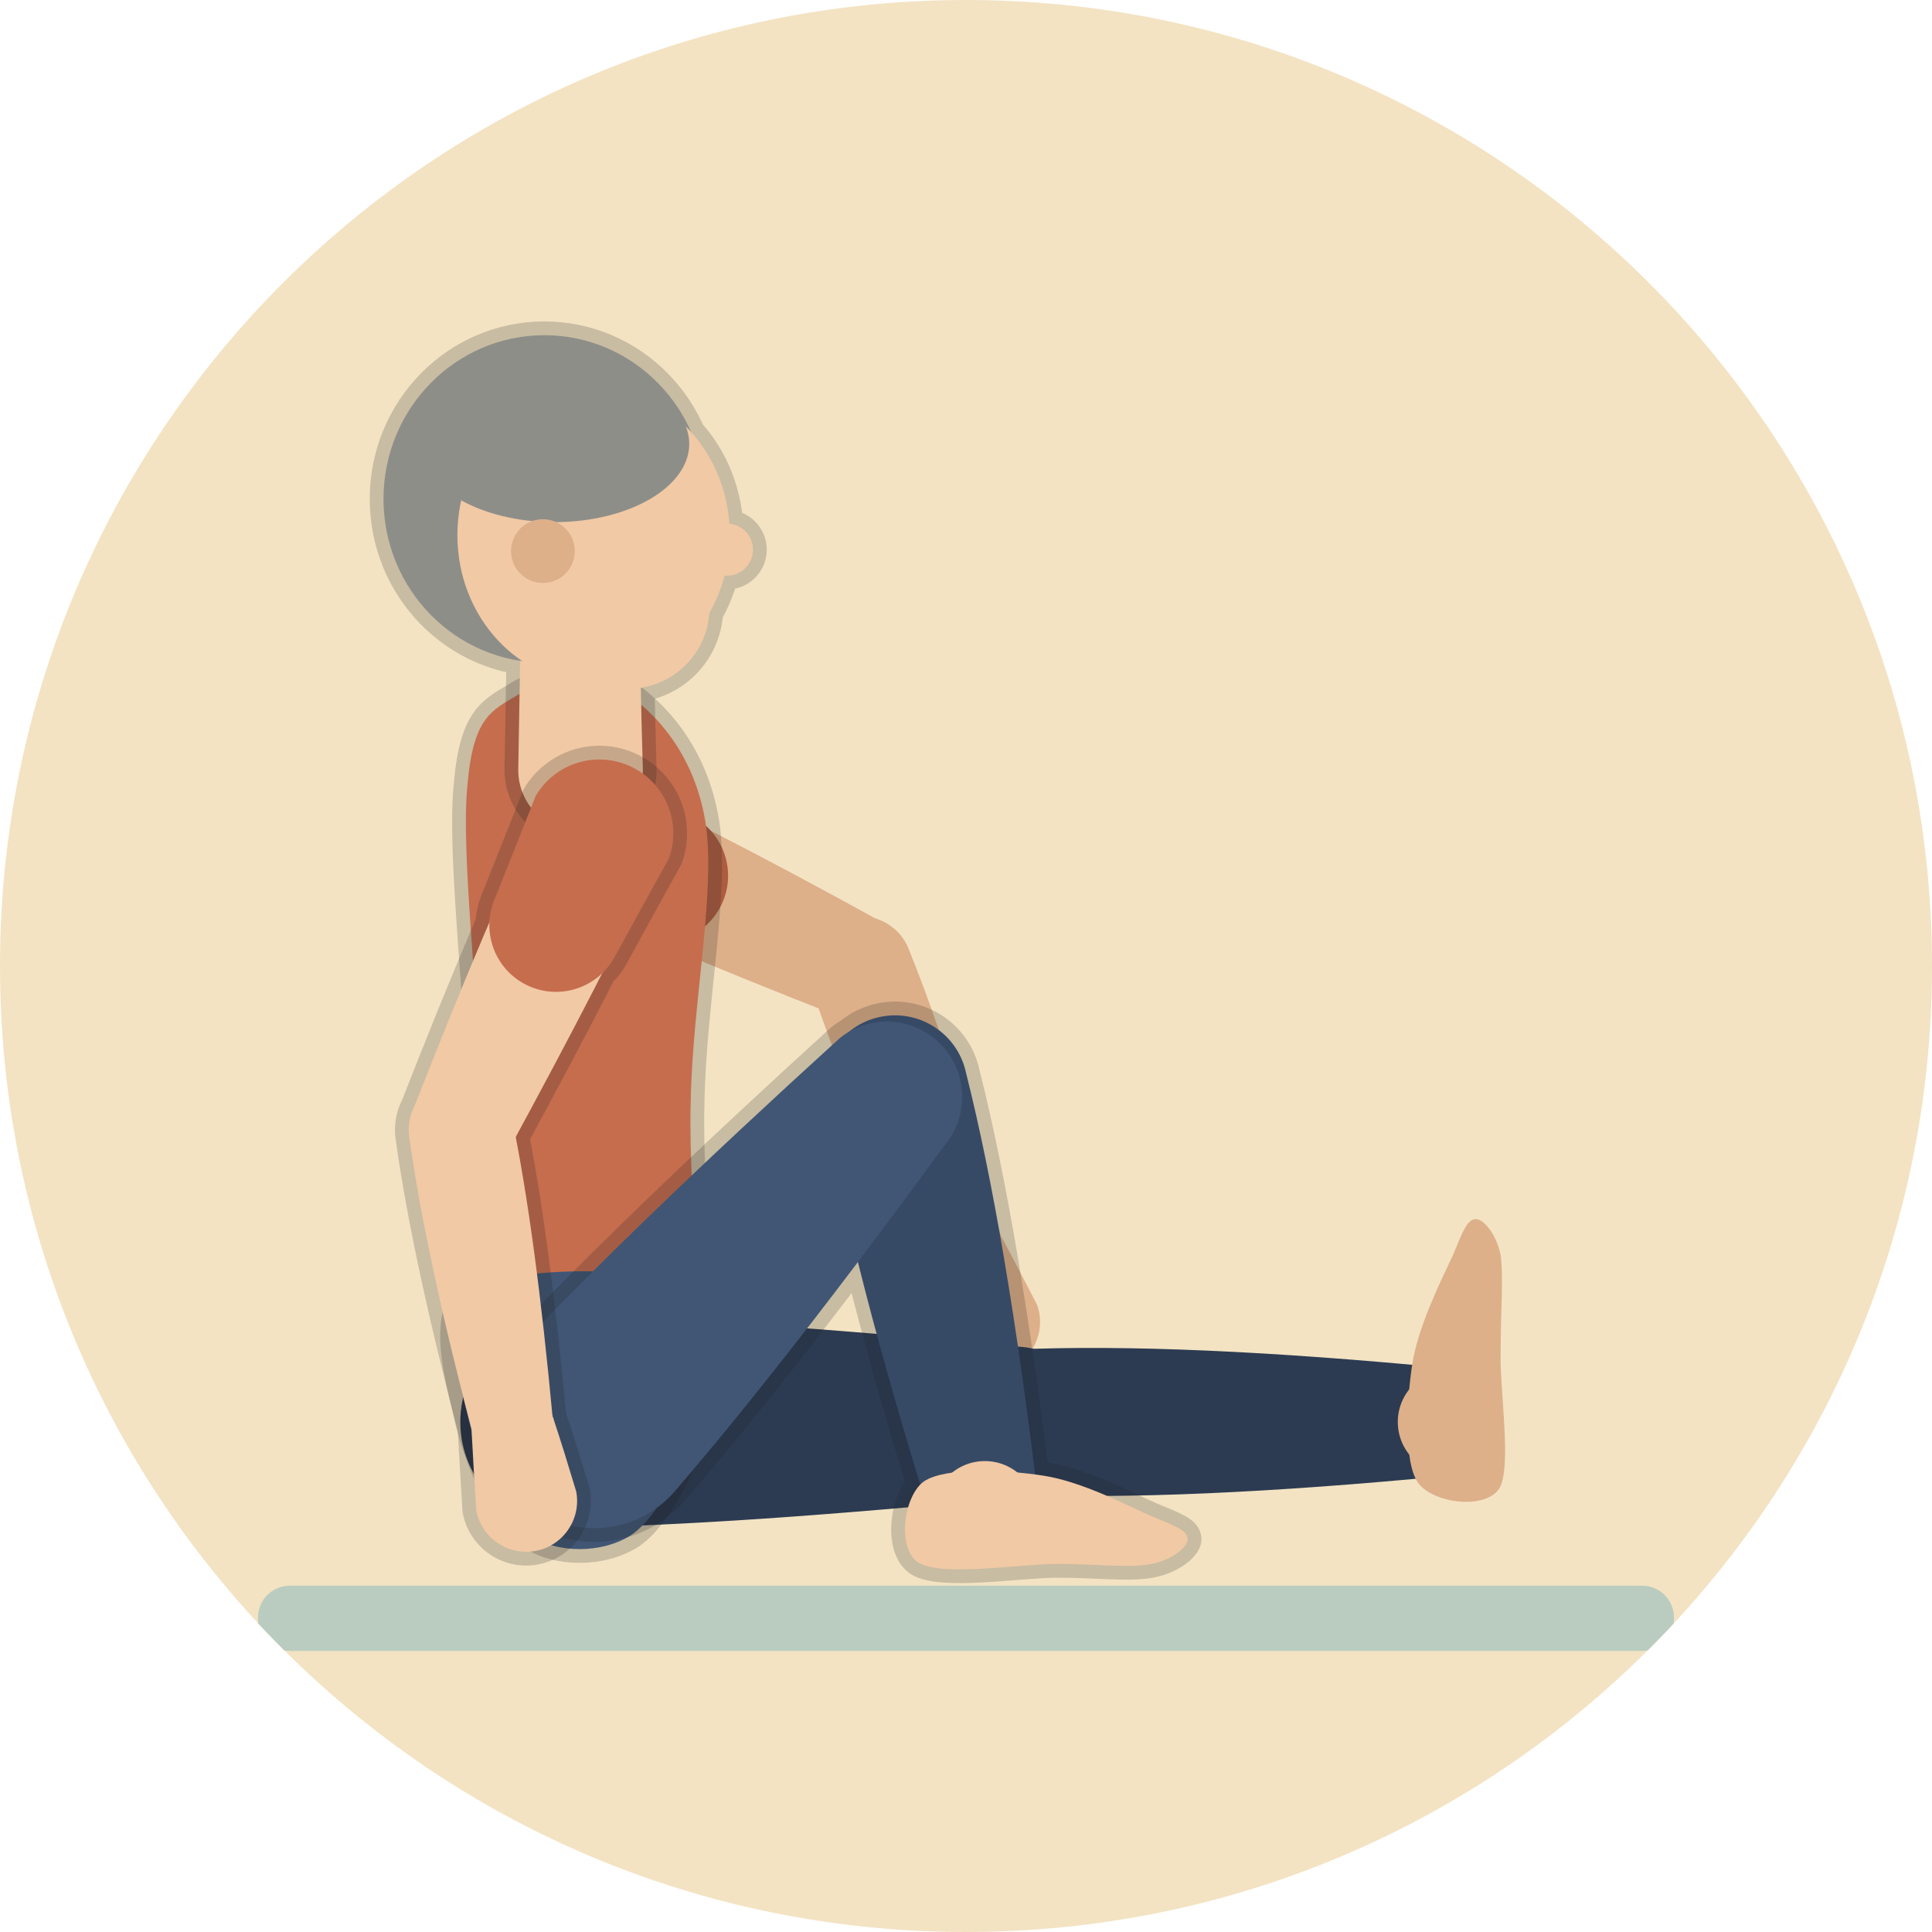
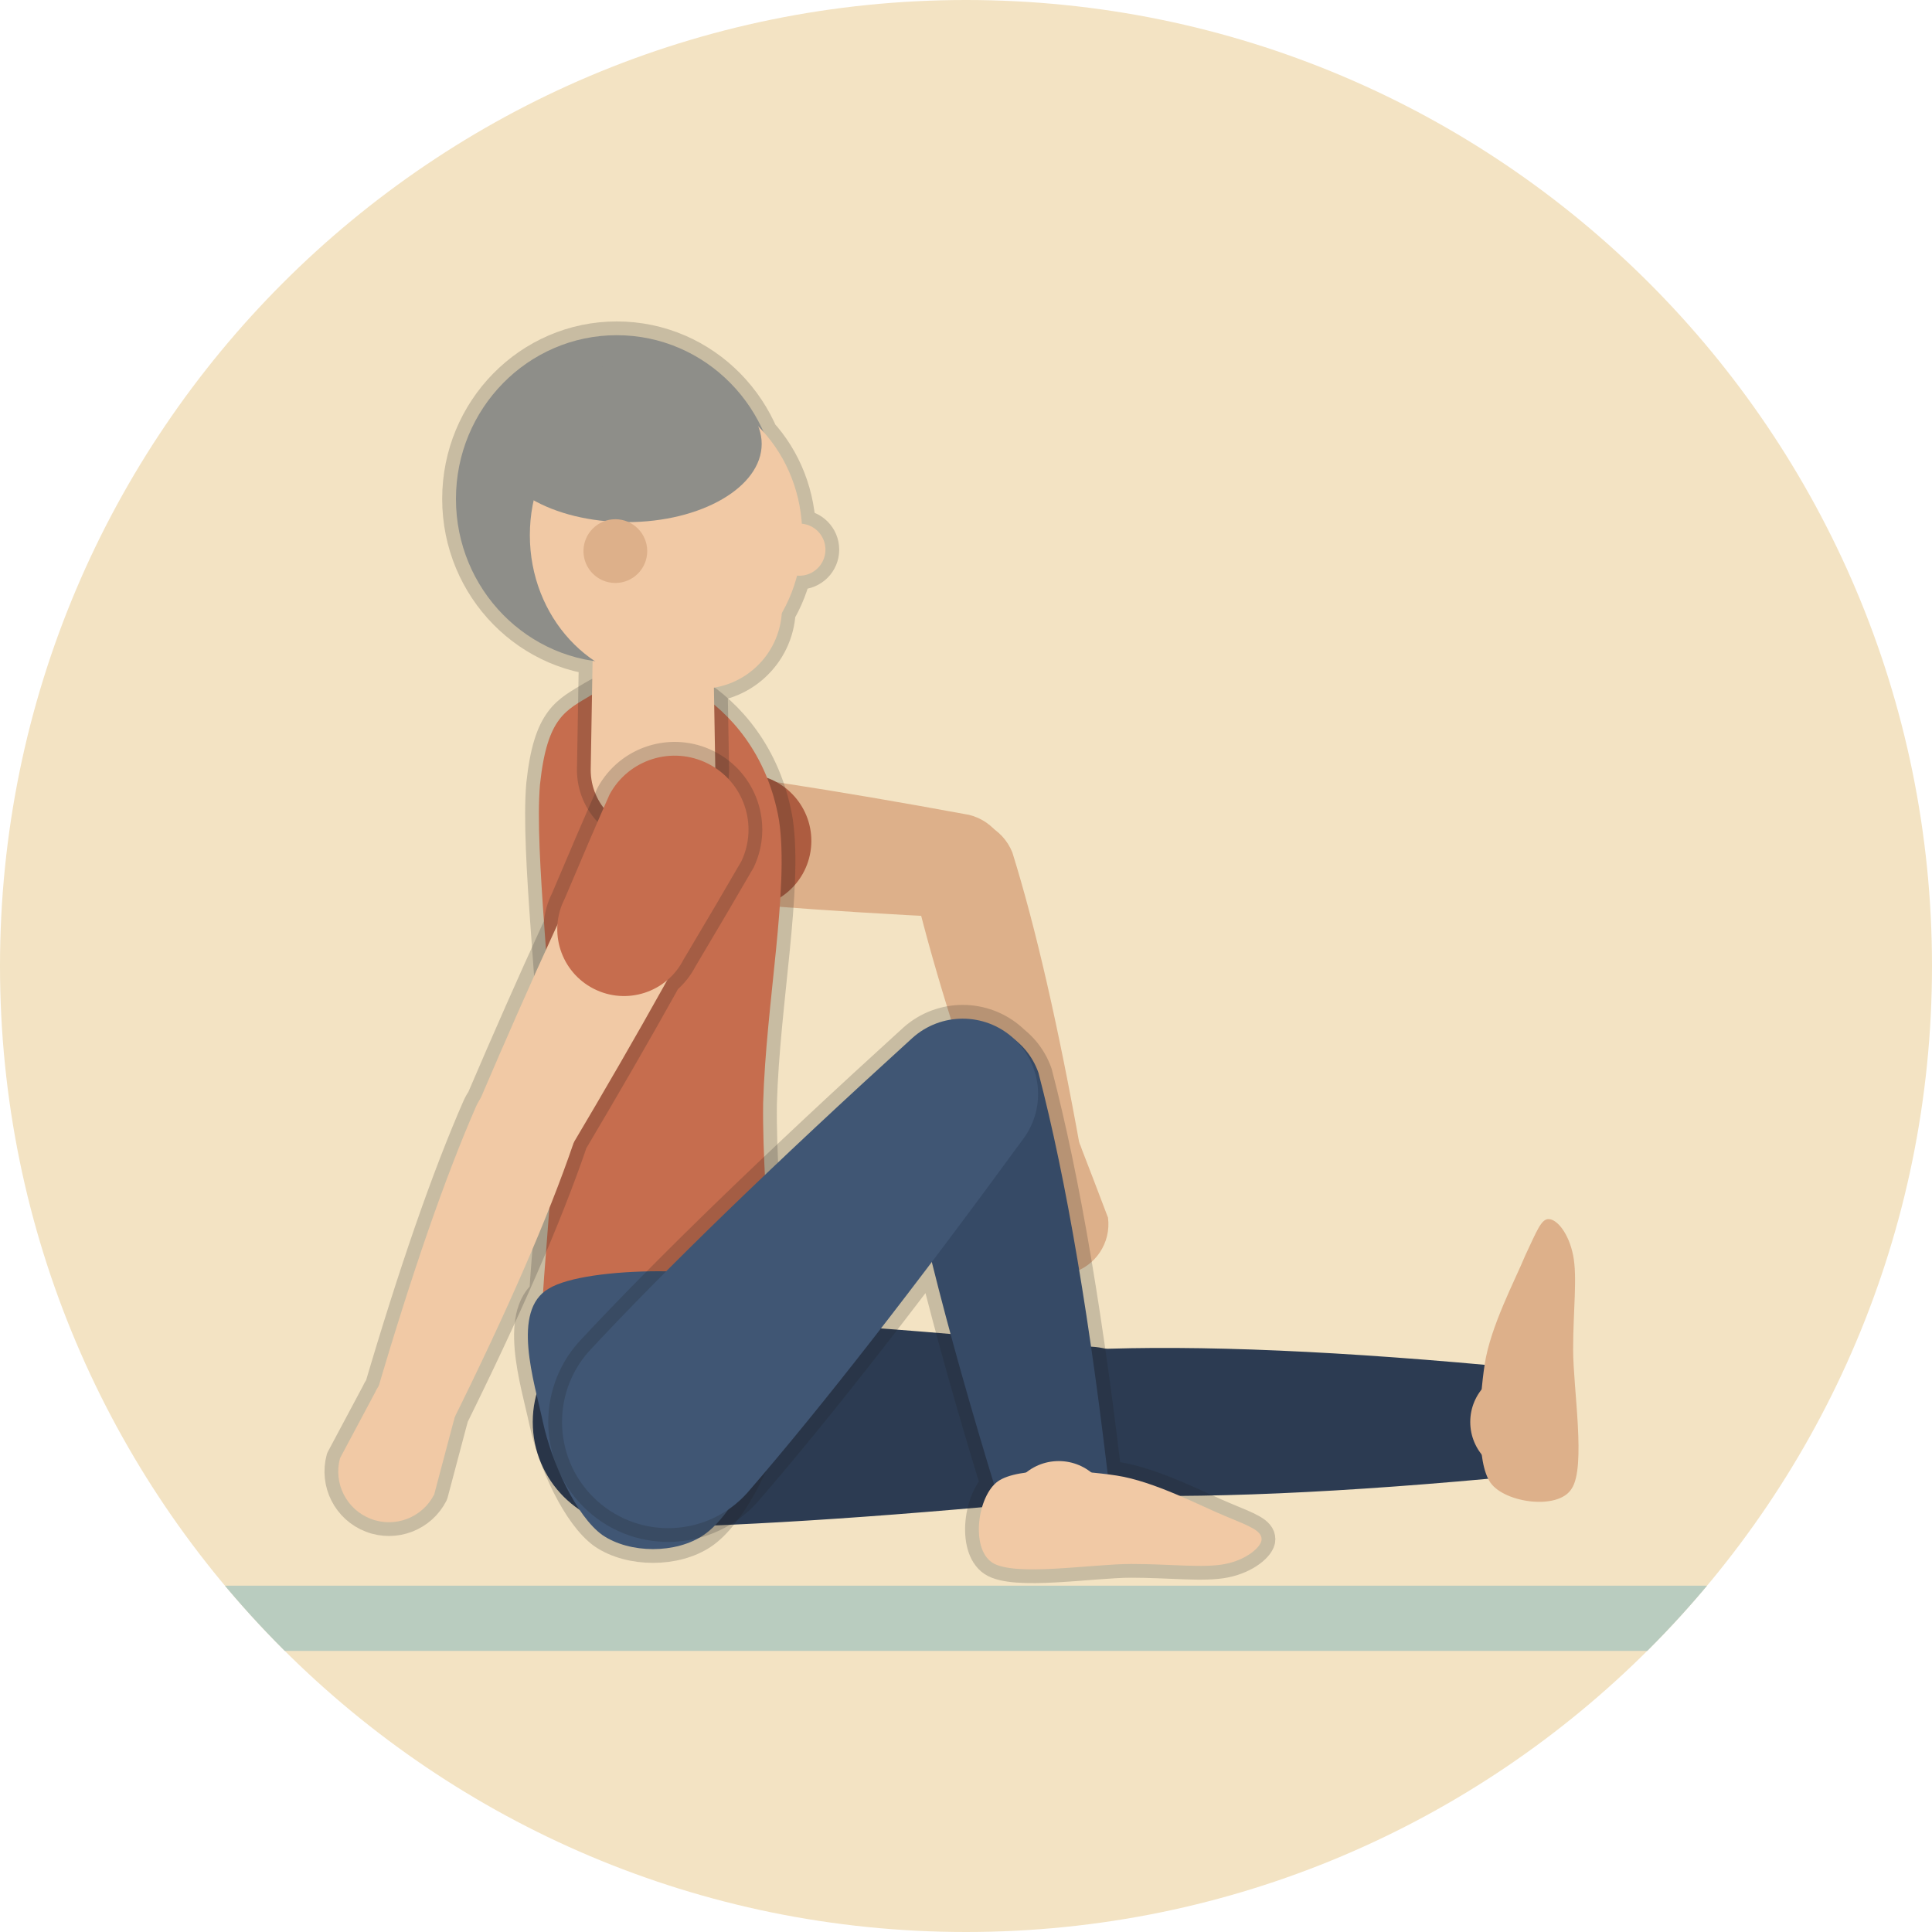
<svg xmlns="http://www.w3.org/2000/svg" viewBox="0 0 200 200" width="400" height="400" role="img" aria-label="Seated figure in profile with one leg extended, the other knee raised and crossed over, one hand behind.">
  <circle cx="100" cy="100" r="100" fill="#F3E3C3" />
  <clipPath id="call7ff">
    <circle cx="100" cy="100" r="100" />
  </clipPath>
  <g clip-path="url(#call7ff)">
    <g transform="translate(100.0 164.9) scale(1.500)">
-       <rect x="-48.86" y="-0.5" width="97.72" height="4.5" rx="2.2" fill="#B9CCBF" />
+       <rect x="-53.926" y="-0.5" width="107.851" height="4.5" rx="2.2" fill="#B9CCBF" />
      <g>
-         <path d="M-30.0 -48.8Q-22.1 -45.0 -8.8 -39.8A3.6 3.6 0 0 0 -5.8 -46.3Q-18.3 -53.2 -26.3 -56.8A4.4 4.4 0 0 0 -30.0 -48.8Z" fill="#DDB08A" />
-         <path d="M-30.3 -48.2Q-27.5 -47.1 -23.0 -45.3A4.6 4.6 0 0 0 -19.1 -53.7Q-23.4 -56.0 -26.0 -57.4A5.1 5.1 0 0 0 -30.3 -48.2Z" fill="#AD5C40" />
-         <path d="M-10.7 -41.9Q-8.2 -34.3 -2.7 -22.4A2.8 2.8 0 0 0 2.5 -24.3Q-0.9 -36.9 -3.9 -44.3A3.6 3.6 0 0 0 -10.7 -41.9Z" fill="#DDB08A" />
-         <path d="M-2.8 -22.4Q-2.4 -20.5 -1.7 -17.5A3.5 3.5 0 0 0 4.9 -19.9Q3.5 -22.6 2.6 -24.3A2.9 2.9 0 0 0 -2.8 -22.4Z" fill="#DDB08A" />
+         <path d="M-23.6 -48.4Q-14.9 -47.3 -0.6 -46.6A3.6 3.6 0 0 0 0.2 -53.7Q-13.9 -56.3 -22.6 -57.2A4.4 4.4 0 0 0 -23.6 -48.4Z" fill="#DDB08A" />
+         <path d="M-23.7 -47.8Q-20.7 -47.6 -15.8 -47.3A4.6 4.6 0 0 0 -14.8 -56.5Q-19.6 -57.3 -22.5 -57.8A5.1 5.1 0 0 0 -23.7 -47.8Z" fill="#AD5C40" />
+         <path d="M-3.7 -49.2Q-1.9 -41.4 2.5 -29.1A2.8 2.8 0 0 0 7.9 -30.6Q5.6 -43.4 3.2 -51.1A3.6 3.6 0 0 0 -3.7 -49.2Z" fill="#DDB08A" />
+         <path d="M2.4 -29.1Q2.6 -27.2 3.1 -24.1A3.5 3.5 0 0 0 9.8 -25.9Q8.7 -28.8 8.0 -30.6A2.9 2.9 0 0 0 2.4 -29.1Z" fill="#DDB08A" />
      </g>
      <g>
-         <path d="M3.4 -6.8Q14.8 -6.3 33.4 -8.1A3.7 3.7 0 0 0 33.4 -15.5Q14.8 -17.3 3.4 -16.8A5.0 5.0 0 0 0 3.4 -6.8Z" fill="#2C3B52" />
-         <path d="M-27.6 -4.5Q-15.9 -4.7 3.4 -6.6A5.2 5.2 0 0 0 3.4 -17.0Q-15.9 -18.9 -27.6 -19.1A7.3 7.3 0 0 0 -27.6 -4.5Z" fill="#2C3B52" />
-         <path d="M33.4 -8.2A3.6 3.6 0.0 1 0 33.4 -15.4A3.6 3.6 0.0 1 0 33.4 -8.2Z" fill="#DDB08A" />
-         <path d="M31.2 -7.6C32.2 -6.2 35.8 -5.7 36.8 -7.2C37.7 -8.7 36.8 -14.1 36.9 -16.8C36.9 -19.5 37.1 -21.8 36.9 -23.3C36.6 -24.8 35.7 -25.8 35.2 -25.8C34.6 -25.8 34.3 -25.0 33.6 -23.3C32.8 -21.6 31.2 -18.4 30.8 -15.8C30.4 -13.2 30.2 -9.0 31.2 -7.6Z" fill="#DDB08A" />
+         <path d="M8.4 -6.8Q19.8 -6.3 38.4 -8.1A3.7 3.7 0 0 0 38.4 -15.5Q19.8 -17.3 8.4 -16.8A5.0 5.0 0 0 0 8.4 -6.8Z" fill="#2C3B52" />
+         <path d="M-22.6 -4.5Q-10.8 -4.7 8.4 -6.6A5.2 5.2 0 0 0 8.4 -17.0Q-10.8 -18.9 -22.6 -19.1A7.3 7.3 0 0 0 -22.6 -4.5Z" fill="#2C3B52" />
+         <path d="M38.4 -8.2A3.6 3.6 0.0 1 0 38.4 -15.4A3.6 3.6 0.0 1 0 38.4 -8.2Z" fill="#DDB08A" />
+         <path d="M36.2 -7.6C37.2 -6.2 40.9 -5.7 41.8 -7.2C42.8 -8.7 41.9 -14.1 41.9 -16.8C41.9 -19.5 42.2 -21.8 41.9 -23.3C41.6 -24.8 40.8 -25.8 40.2 -25.8C39.7 -25.8 39.4 -25.0 38.6 -23.3C37.9 -21.6 36.2 -18.4 35.8 -15.8C35.4 -13.2 35.2 -9.0 36.2 -7.6Z" fill="#DDB08A" />
      </g>
      <g>
-         <path d="M-34.1 -11.8C-35.2 -16.6 -33.4 -26.5 -33.5 -33.8C-33.6 -41.1 -34.9 -51.1 -34.4 -55.8C-34.0 -60.5 -32.7 -60.9 -30.9 -62.0C-29.1 -63.1 -25.8 -63.7 -23.6 -62.2C-21.5 -60.8 -18.8 -58.0 -18.0 -53.3C-17.2 -48.6 -18.9 -40.7 -19.0 -33.8C-19.2 -26.9 -17.7 -16.6 -18.9 -11.8C-20.2 -7.1 -24.1 -5.3 -26.6 -5.3C-29.2 -5.3 -32.9 -7.1 -34.1 -11.8ZM-34.3 -11.8C-34.9 -14.6 -36.5 -19.5 -33.9 -21.0C-31.3 -22.6 -21.3 -22.6 -18.7 -21.0C-16.2 -19.5 -17.9 -14.6 -18.6 -11.8C-19.4 -9.0 -21.2 -5.3 -23.1 -4.0C-25.1 -2.7 -28.3 -2.7 -30.1 -4.0C-32.0 -5.3 -33.6 -9.0 -34.3 -11.8Z" fill="#1E1F1D" stroke="#1E1F1D" stroke-width="1.9" stroke-linejoin="round" opacity="0.2" />
-         <path d="M-34.1 -11.8C-35.2 -16.6 -33.4 -26.5 -33.5 -33.8C-33.6 -41.1 -34.9 -51.1 -34.4 -55.8C-34.0 -60.5 -32.7 -60.9 -30.9 -62.0C-29.1 -63.1 -25.8 -63.7 -23.6 -62.2C-21.5 -60.8 -18.8 -58.0 -18.0 -53.3C-17.2 -48.6 -18.9 -40.7 -19.0 -33.8C-19.2 -26.9 -17.7 -16.6 -18.9 -11.8C-20.2 -7.1 -24.1 -5.3 -26.6 -5.3C-29.2 -5.3 -32.9 -7.1 -34.1 -11.8Z" fill="#C66D4E" />
-         <path d="M-34.3 -11.8C-34.9 -14.6 -36.5 -19.5 -33.9 -21.0C-31.3 -22.6 -21.3 -22.6 -18.7 -21.0C-16.2 -19.5 -17.9 -14.6 -18.6 -11.8C-19.4 -9.0 -21.2 -5.3 -23.1 -4.0C-25.1 -2.7 -28.3 -2.7 -30.1 -4.0C-32.0 -5.3 -33.6 -9.0 -34.3 -11.8Z" fill="#405674" />
+         <path d="M-29.0 -11.8C-30.1 -16.6 -28.4 -26.5 -28.4 -33.8C-28.5 -41.1 -29.8 -51.1 -29.4 -55.8C-28.9 -60.5 -27.6 -60.9 -25.8 -62.0C-24.0 -63.1 -20.7 -63.7 -18.6 -62.2C-16.4 -60.8 -13.7 -58.0 -12.9 -53.3C-12.2 -48.6 -13.8 -40.7 -14.0 -33.8C-14.1 -26.9 -12.6 -16.6 -13.9 -11.8C-15.1 -7.1 -19.1 -5.3 -21.6 -5.3C-24.1 -5.3 -27.9 -7.1 -29.0 -11.8ZM-29.2 -11.8C-29.8 -14.6 -31.4 -19.5 -28.8 -21.0C-26.2 -22.6 -16.2 -22.6 -13.7 -21.0C-11.1 -19.5 -12.9 -14.6 -13.6 -11.8C-14.3 -9.0 -16.2 -5.3 -18.1 -4.0C-20.0 -2.7 -23.2 -2.7 -25.1 -4.0C-26.9 -5.3 -28.6 -9.0 -29.2 -11.8Z" fill="#1E1F1D" stroke="#1E1F1D" stroke-width="1.9" stroke-linejoin="round" opacity="0.2" />
+         <path d="M-29.0 -11.8C-30.1 -16.6 -28.4 -26.5 -28.4 -33.8C-28.5 -41.1 -29.8 -51.1 -29.4 -55.8C-28.9 -60.5 -27.6 -60.9 -25.8 -62.0C-24.0 -63.1 -20.7 -63.7 -18.6 -62.2C-16.4 -60.8 -13.7 -58.0 -12.9 -53.3C-12.2 -48.6 -13.8 -40.7 -14.0 -33.8C-14.1 -26.9 -12.6 -16.6 -13.9 -11.8C-15.1 -7.1 -19.1 -5.3 -21.6 -5.3C-24.1 -5.3 -27.9 -7.1 -29.0 -11.8Z" fill="#C66D4E" />
+         <path d="M-29.2 -11.8C-29.8 -14.6 -31.4 -19.5 -28.8 -21.0C-26.2 -22.6 -16.2 -22.6 -13.7 -21.0C-11.1 -19.5 -12.9 -14.6 -13.6 -11.8C-14.3 -9.0 -16.2 -5.3 -18.1 -4.0C-20.0 -2.7 -23.2 -2.7 -25.1 -4.0C-26.9 -5.3 -28.6 -9.0 -29.2 -11.8Z" fill="#405674" />
      </g>
      <g>
-         <path d="M-22.3 -56.8Q-22.5 -63.1 -22.6 -73.3A4.0 4.0 0 0 0 -30.6 -73.3Q-30.8 -63.1 -30.9 -56.8A4.3 4.3 0 0 0 -22.3 -56.8ZM-29.1 -64.2A11.1 11.3 0.0 1 0 -29.1 -86.8A11.1 11.3 0.0 1 0 -29.1 -64.2ZM-25.7 -62.8A9.4 10.2 0.0 1 0 -25.7 -83.2A9.4 10.2 0.0 1 0 -25.7 -62.8ZM-23.3 -62.4A5.6 5.6 0.0 1 0 -23.3 -73.6A5.6 5.6 0.0 1 0 -23.3 -62.4ZM-16.5 -70.2A1.8 1.8 0.0 1 0 -16.5 -73.8A1.8 1.8 0.0 1 0 -16.5 -70.2ZM-28.4 -73.9A9.3 5.4 0.0 1 0 -28.4 -84.7A9.3 5.4 0.0 1 0 -28.4 -73.9ZM-29.2 -69.7A2.2 2.2 0.0 1 0 -29.2 -74.1A2.2 2.2 0.0 1 0 -29.2 -69.7Z" fill="#1E1F1D" stroke="#1E1F1D" stroke-width="1.9" stroke-linejoin="round" opacity="0.2" />
-         <path d="M-22.3 -56.8Q-22.5 -63.1 -22.6 -73.3A4.0 4.0 0 0 0 -30.6 -73.3Q-30.8 -63.1 -30.9 -56.8A4.3 4.3 0 0 0 -22.3 -56.8Z" fill="#F1C9A5" />
-         <path d="M-29.1 -64.2A11.1 11.3 0.0 1 0 -29.1 -86.8A11.1 11.3 0.0 1 0 -29.1 -64.2Z" fill="#8E8E89" />
-         <path d="M-25.7 -62.8A9.4 10.2 0.0 1 0 -25.7 -83.2A9.4 10.2 0.0 1 0 -25.7 -62.8Z" fill="#F1C9A5" />
-         <path d="M-23.3 -62.4A5.6 5.6 0.0 1 0 -23.3 -73.6A5.6 5.6 0.0 1 0 -23.3 -62.4Z" fill="#F1C9A5" />
-         <path d="M-16.5 -70.2A1.8 1.8 0.0 1 0 -16.5 -73.8A1.8 1.8 0.0 1 0 -16.5 -70.2Z" fill="#F1C9A5" />
-         <path d="M-28.4 -73.9A9.3 5.4 0.0 1 0 -28.4 -84.7A9.3 5.4 0.0 1 0 -28.4 -73.9Z" fill="#8E8E89" />
-         <path d="M-29.2 -69.7A2.2 2.2 0.0 1 0 -29.2 -74.1A2.2 2.2 0.0 1 0 -29.2 -69.7Z" fill="#DDB08A" />
+         <path d="M-17.3 -56.8Q-17.4 -63.1 -17.6 -73.3A4.0 4.0 0 0 0 -25.6 -73.3Q-25.8 -63.1 -25.9 -56.8A4.3 4.3 0 0 0 -17.3 -56.8ZM-24.1 -64.2A11.1 11.3 0.0 1 0 -24.1 -86.8A11.1 11.3 0.0 1 0 -24.1 -64.2ZM-20.7 -62.8A9.4 10.2 0.0 1 0 -20.7 -83.2A9.4 10.2 0.0 1 0 -20.7 -62.8ZM-18.3 -62.4A5.6 5.6 0.0 1 0 -18.3 -73.6A5.6 5.6 0.0 1 0 -18.3 -62.4ZM-11.5 -70.2A1.8 1.8 0.0 1 0 -11.5 -73.8A1.8 1.8 0.0 1 0 -11.5 -70.2ZM-23.4 -73.9A9.3 5.4 0.0 1 0 -23.4 -84.7A9.3 5.4 0.0 1 0 -23.4 -73.9ZM-24.2 -69.7A2.2 2.2 0.0 1 0 -24.2 -74.1A2.2 2.2 0.0 1 0 -24.2 -69.7Z" fill="#1E1F1D" stroke="#1E1F1D" stroke-width="1.9" stroke-linejoin="round" opacity="0.2" />
+         <path d="M-17.3 -56.8Q-17.4 -63.1 -17.6 -73.3A4.0 4.0 0 0 0 -25.6 -73.3Q-25.8 -63.1 -25.9 -56.8A4.3 4.3 0 0 0 -17.3 -56.8Z" fill="#F1C9A5" />
+         <path d="M-24.1 -64.2A11.1 11.3 0.0 1 0 -24.1 -86.8A11.1 11.3 0.0 1 0 -24.1 -64.2Z" fill="#8E8E89" />
+         <path d="M-20.7 -62.8A9.4 10.2 0.0 1 0 -20.7 -83.2A9.4 10.2 0.0 1 0 -20.7 -62.8Z" fill="#F1C9A5" />
+         <path d="M-18.3 -62.4A5.6 5.6 0.0 1 0 -18.3 -73.6A5.6 5.6 0.0 1 0 -18.3 -62.4Z" fill="#F1C9A5" />
+         <path d="M-11.5 -70.2A1.8 1.8 0.0 1 0 -11.5 -73.8A1.8 1.8 0.0 1 0 -11.5 -70.2Z" fill="#F1C9A5" />
+         <path d="M-23.4 -73.9A9.3 5.4 0.0 1 0 -23.4 -84.7A9.3 5.4 0.0 1 0 -23.4 -73.9Z" fill="#8E8E89" />
+         <path d="M-24.2 -69.7A2.2 2.2 0.0 1 0 -24.2 -74.1A2.2 2.2 0.0 1 0 -24.2 -69.7Z" fill="#DDB08A" />
      </g>
      <g>
-         <path d="M-9.8 -33.8Q-7.9 -22.6 -2.3 -4.7A3.7 3.7 0 0 0 5.0 -6.3Q2.8 -24.8 -0.0 -35.9A5.0 5.0 0 0 0 -9.8 -33.8ZM-20.2 -6.9Q-12.5 -15.8 -1.1 -31.4A5.2 5.2 0 0 0 -8.7 -38.3Q-23.0 -25.3 -31.1 -16.7A7.3 7.3 0 0 0 -20.2 -6.9ZM1.3 -1.9A3.6 3.6 0.0 1 0 1.3 -9.1A3.6 3.6 0.0 1 0 1.3 -1.9ZM-2.9 -7.7C-4.3 -6.7 -4.8 -3.1 -3.3 -2.1C-1.7 -1.1 3.7 -2.0 6.3 -2.0C9.0 -2.0 11.3 -1.7 12.8 -2.0C14.3 -2.3 15.3 -3.2 15.3 -3.7C15.3 -4.3 14.5 -4.6 12.8 -5.3C11.2 -6.0 8.0 -7.7 5.3 -8.1C2.7 -8.5 -1.4 -8.7 -2.9 -7.7Z" fill="#1E1F1D" stroke="#1E1F1D" stroke-width="1.9" stroke-linejoin="round" opacity="0.2" />
-         <path d="M-9.8 -33.8Q-7.9 -22.6 -2.3 -4.7A3.7 3.7 0 0 0 5.0 -6.3Q2.8 -24.8 -0.0 -35.9A5.0 5.0 0 0 0 -9.8 -33.8Z" fill="#364A66" />
-         <path d="M-20.2 -6.9Q-12.5 -15.8 -1.1 -31.4A5.2 5.2 0 0 0 -8.7 -38.3Q-23.0 -25.3 -31.1 -16.7A7.3 7.3 0 0 0 -20.2 -6.9Z" fill="#405674" />
-         <path d="M1.3 -1.9A3.6 3.6 0.0 1 0 1.3 -9.1A3.6 3.6 0.0 1 0 1.3 -1.9Z" fill="#F1C9A5" />
-         <path d="M-2.9 -7.7C-4.3 -6.7 -4.8 -3.1 -3.3 -2.1C-1.7 -1.1 3.7 -2.0 6.3 -2.0C9.0 -2.0 11.3 -1.7 12.8 -2.0C14.3 -2.3 15.3 -3.2 15.3 -3.7C15.3 -4.3 14.5 -4.6 12.8 -5.3C11.2 -6.0 8.0 -7.7 5.3 -8.1C2.7 -8.5 -1.4 -8.7 -2.9 -7.7Z" fill="#F1C9A5" />
+         <path d="M-4.7 -33.8Q-2.8 -22.6 2.8 -4.7A3.7 3.7 0 0 0 10.0 -6.3Q7.9 -24.8 5.0 -35.9A5.0 5.0 0 0 0 -4.7 -33.8ZM-15.1 -6.9Q-7.4 -15.8 4.0 -31.4A5.2 5.2 0 0 0 -3.7 -38.3Q-18.0 -25.3 -26.0 -16.7A7.3 7.3 0 0 0 -15.1 -6.9ZM6.4 -1.9A3.6 3.6 0.0 1 0 6.4 -9.1A3.6 3.6 0.0 1 0 6.4 -1.9ZM2.2 -7.7C0.8 -6.7 0.3 -3.1 1.8 -2.1C3.3 -1.1 8.7 -2.0 11.4 -2.0C14.1 -2.0 16.4 -1.7 17.9 -2.0C19.4 -2.3 20.4 -3.2 20.4 -3.7C20.4 -4.3 19.6 -4.6 17.9 -5.3C16.2 -6.0 13.0 -7.7 10.4 -8.1C7.8 -8.5 3.6 -8.7 2.2 -7.7Z" fill="#1E1F1D" stroke="#1E1F1D" stroke-width="1.9" stroke-linejoin="round" opacity="0.2" />
+         <path d="M-4.7 -33.8Q-2.8 -22.6 2.8 -4.7A3.7 3.7 0 0 0 10.0 -6.3Q7.9 -24.8 5.0 -35.9A5.0 5.0 0 0 0 -4.7 -33.8Z" fill="#364A66" />
+         <path d="M-15.1 -6.9Q-7.4 -15.8 4.0 -31.4A5.2 5.2 0 0 0 -3.7 -38.3Q-18.0 -25.3 -26.0 -16.7A7.3 7.3 0 0 0 -15.1 -6.9Z" fill="#405674" />
+         <path d="M6.4 -1.9A3.6 3.6 0.0 1 0 6.4 -9.1A3.6 3.6 0.0 1 0 6.4 -1.9Z" fill="#F1C9A5" />
+         <path d="M2.2 -7.7C0.8 -6.7 0.3 -3.1 1.8 -2.1C3.3 -1.1 8.7 -2.0 11.4 -2.0C14.1 -2.0 16.4 -1.7 17.9 -2.0C19.4 -2.3 20.4 -3.2 20.4 -3.7C20.4 -4.3 19.6 -4.6 17.9 -5.3C16.2 -6.0 13.0 -7.7 10.4 -8.1C7.8 -8.5 3.6 -8.7 2.2 -7.7Z" fill="#F1C9A5" />
      </g>
      <g>
-         <path d="M-29.1 -54.7Q-32.9 -46.8 -38.1 -33.5A3.6 3.6 0 0 0 -31.6 -30.5Q-24.8 -43.0 -21.1 -50.9A4.4 4.4 0 0 0 -29.1 -54.7ZM-29.7 -55.0Q-30.8 -52.2 -32.6 -47.7A4.6 4.6 0 0 0 -24.3 -43.8Q-22.0 -48.0 -20.5 -50.7A5.1 5.1 0 0 0 -29.7 -55.0ZM-38.4 -31.3Q-37.3 -23.4 -34.0 -10.8A2.8 2.8 0 0 0 -28.5 -11.8Q-29.7 -24.8 -31.3 -32.6A3.6 3.6 0 0 0 -38.4 -31.3ZM-34.1 -10.8Q-34.0 -8.9 -33.8 -5.7A3.5 3.5 0 0 0 -26.9 -7.0Q-27.8 -10.0 -28.4 -11.8A2.9 2.9 0 0 0 -34.1 -10.8Z" fill="#1E1F1D" stroke="#1E1F1D" stroke-width="1.9" stroke-linejoin="round" opacity="0.2" />
-         <path d="M-29.1 -54.7Q-32.9 -46.8 -38.1 -33.5A3.6 3.6 0 0 0 -31.6 -30.5Q-24.8 -43.0 -21.1 -50.9A4.4 4.4 0 0 0 -29.1 -54.7Z" fill="#F1C9A5" />
-         <path d="M-29.7 -55.0Q-30.8 -52.2 -32.6 -47.7A4.6 4.6 0 0 0 -24.3 -43.8Q-22.0 -48.0 -20.5 -50.7A5.1 5.1 0 0 0 -29.7 -55.0Z" fill="#C66D4E" />
-         <path d="M-38.4 -31.3Q-37.3 -23.4 -34.0 -10.8A2.8 2.8 0 0 0 -28.5 -11.8Q-29.7 -24.8 -31.3 -32.6A3.6 3.6 0 0 0 -38.4 -31.3Z" fill="#F1C9A5" />
-         <path d="M-34.1 -10.8Q-34.0 -8.9 -33.8 -5.7A3.5 3.5 0 0 0 -26.9 -7.0Q-27.8 -10.0 -28.4 -11.8A2.9 2.9 0 0 0 -34.1 -10.8Z" fill="#F1C9A5" />
+         <path d="M-24.0 -54.8Q-28.0 -47.0 -33.6 -33.9A3.6 3.6 0 0 0 -27.3 -30.7Q-20.0 -43.0 -16.1 -50.8A4.4 4.4 0 0 0 -24.0 -54.8ZM-24.6 -55.1Q-25.8 -52.4 -27.7 -47.9A4.6 4.6 0 0 0 -19.5 -43.7Q-17.0 -47.9 -15.5 -50.5A5.1 5.1 0 0 0 -24.6 -55.1ZM-33.8 -33.6Q-37.0 -26.3 -40.7 -13.7A2.8 2.8 0 0 0 -35.5 -11.7Q-29.7 -23.4 -27.1 -31.0A3.6 3.6 0 0 0 -33.8 -33.6ZM-40.8 -13.8Q-41.7 -12.1 -43.2 -9.3A3.5 3.5 0 0 0 -36.7 -6.8Q-35.9 -9.8 -35.4 -11.7A2.9 2.9 0 0 0 -40.8 -13.8Z" fill="#1E1F1D" stroke="#1E1F1D" stroke-width="1.9" stroke-linejoin="round" opacity="0.2" />
+         <path d="M-24.0 -54.8Q-28.0 -47.0 -33.6 -33.9A3.6 3.6 0 0 0 -27.3 -30.7Q-20.0 -43.0 -16.1 -50.8A4.4 4.4 0 0 0 -24.0 -54.8Z" fill="#F1C9A5" />
+         <path d="M-24.6 -55.1Q-25.8 -52.4 -27.7 -47.9A4.6 4.6 0 0 0 -19.5 -43.7Q-17.0 -47.9 -15.5 -50.5A5.1 5.1 0 0 0 -24.6 -55.1Z" fill="#C66D4E" />
+         <path d="M-33.8 -33.6Q-37.0 -26.3 -40.7 -13.7A2.8 2.8 0 0 0 -35.5 -11.7Q-29.7 -23.4 -27.1 -31.0A3.6 3.6 0 0 0 -33.8 -33.6Z" fill="#F1C9A5" />
+         <path d="M-40.8 -13.8Q-41.7 -12.1 -43.2 -9.3A3.5 3.5 0 0 0 -36.7 -6.8Q-35.9 -9.8 -35.4 -11.7A2.9 2.9 0 0 0 -40.8 -13.8Z" fill="#F1C9A5" />
      </g>
    </g>
  </g>
</svg>
